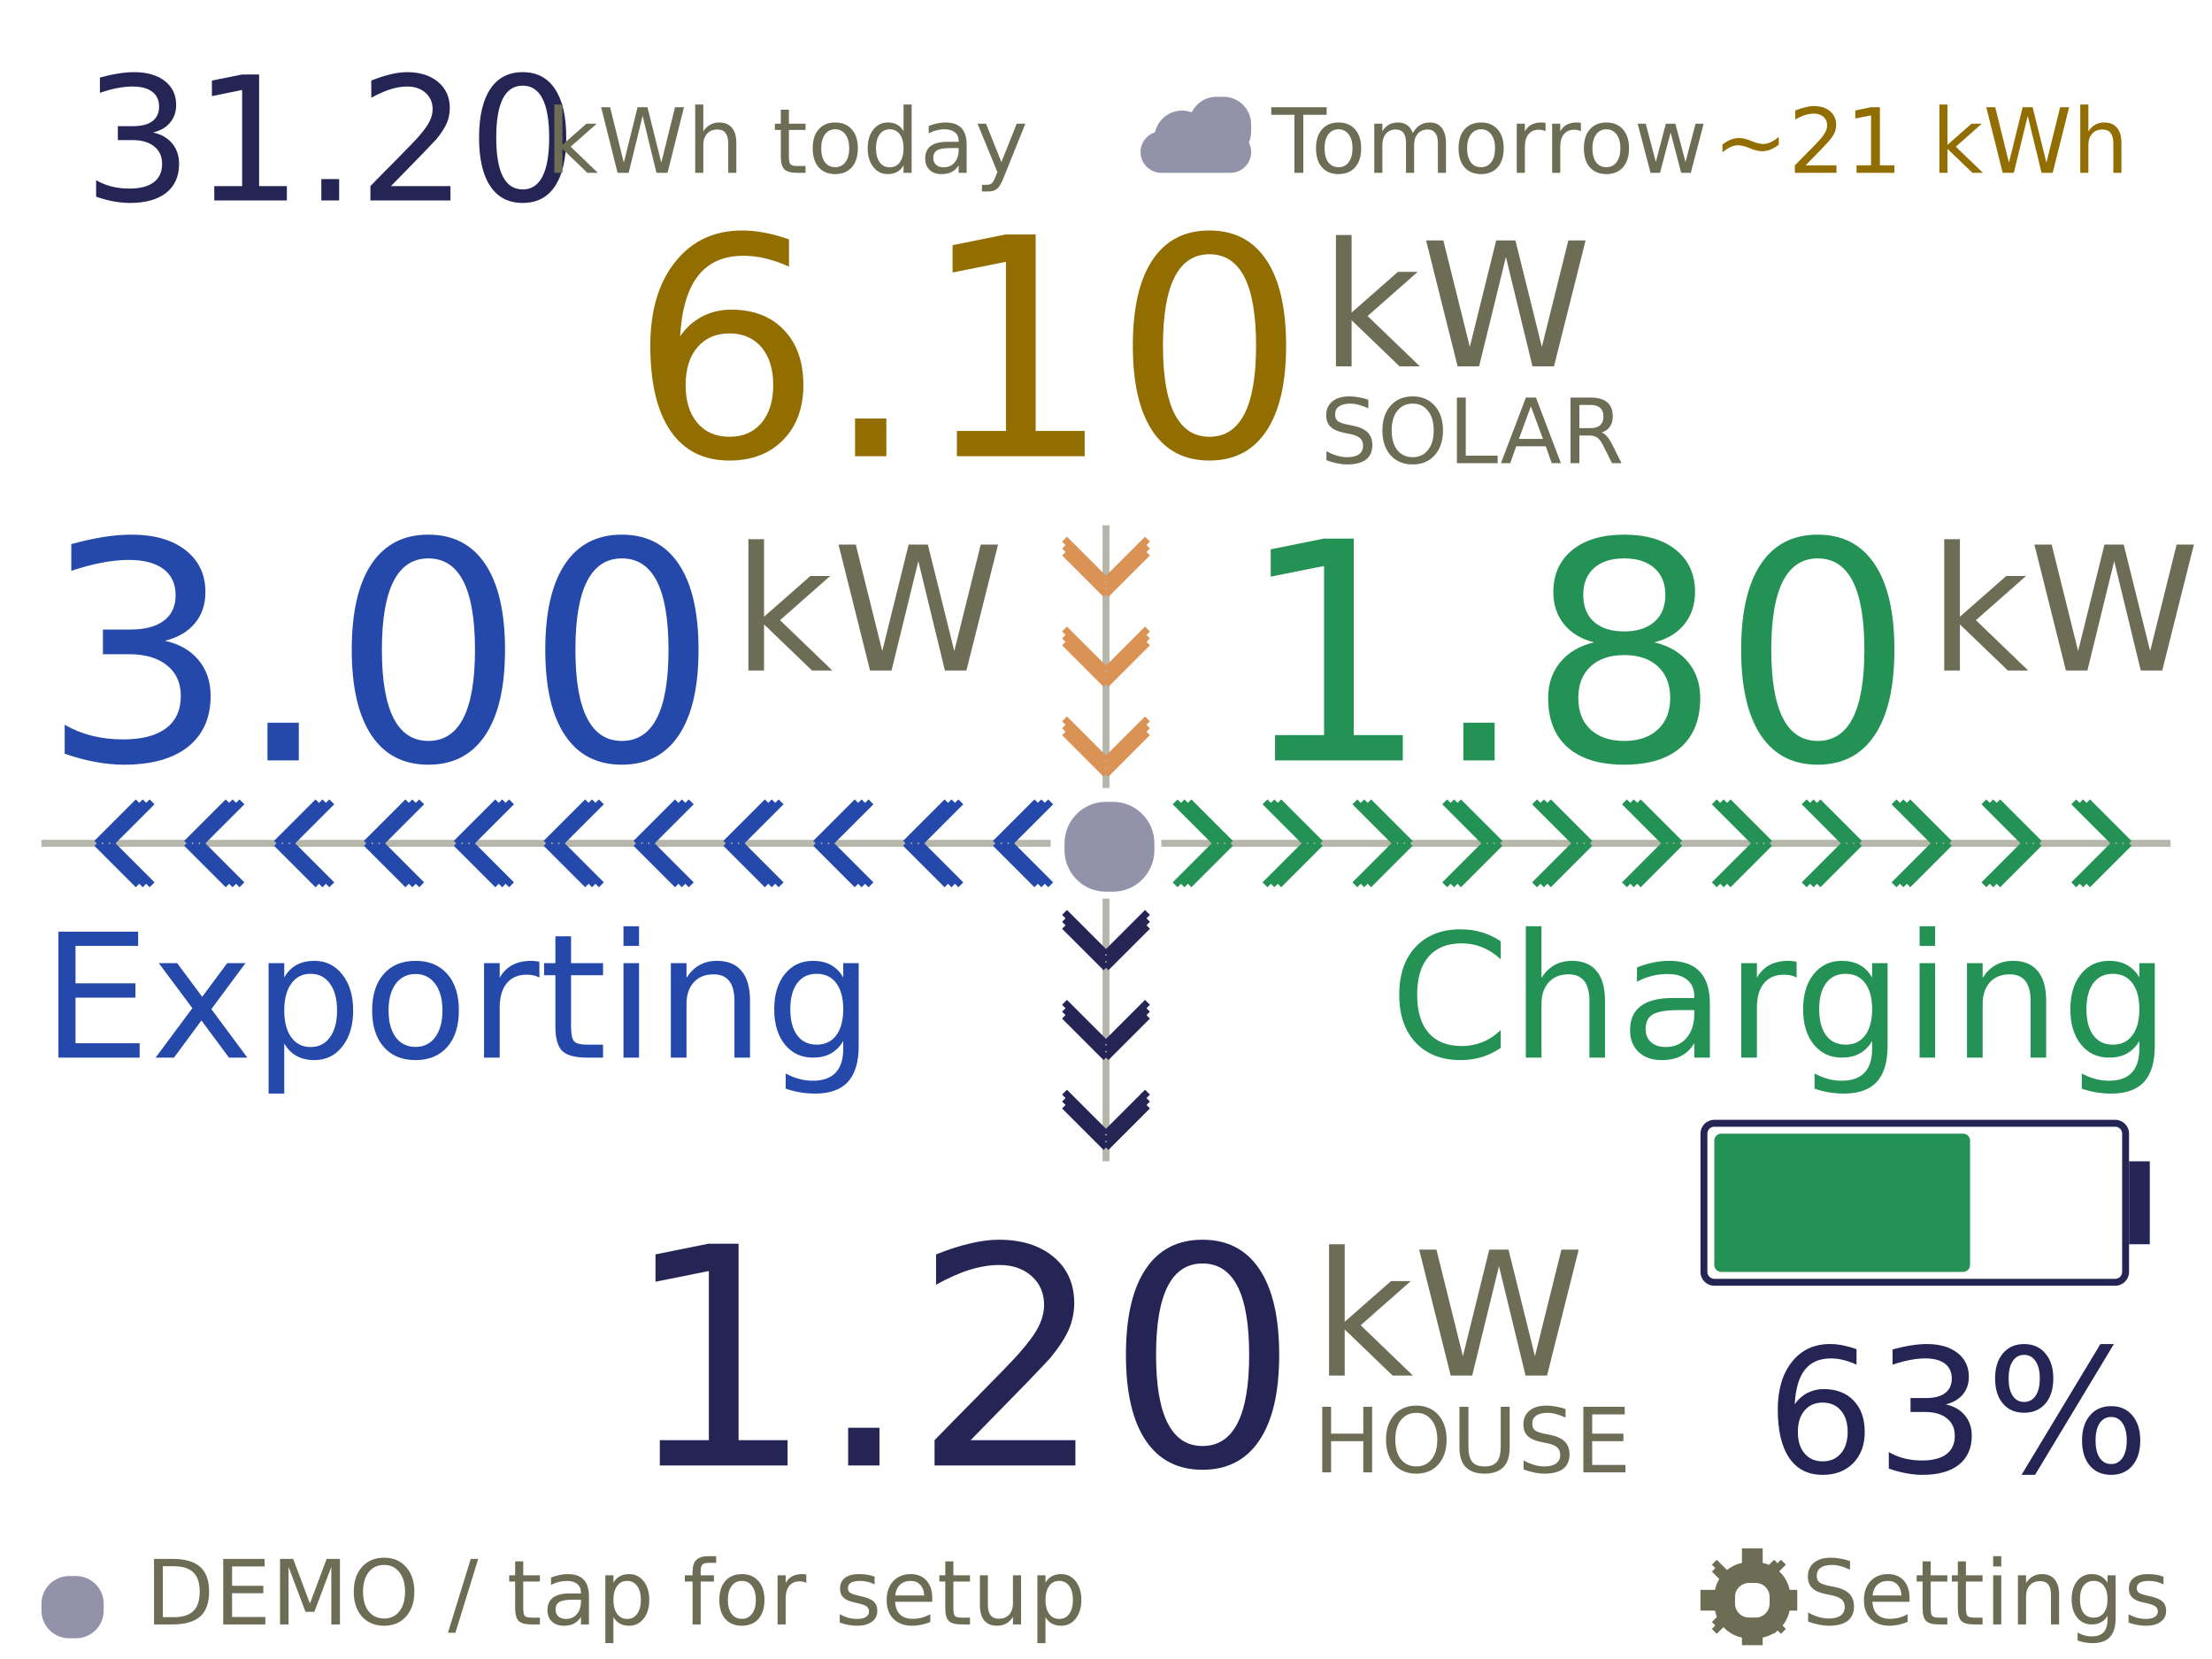
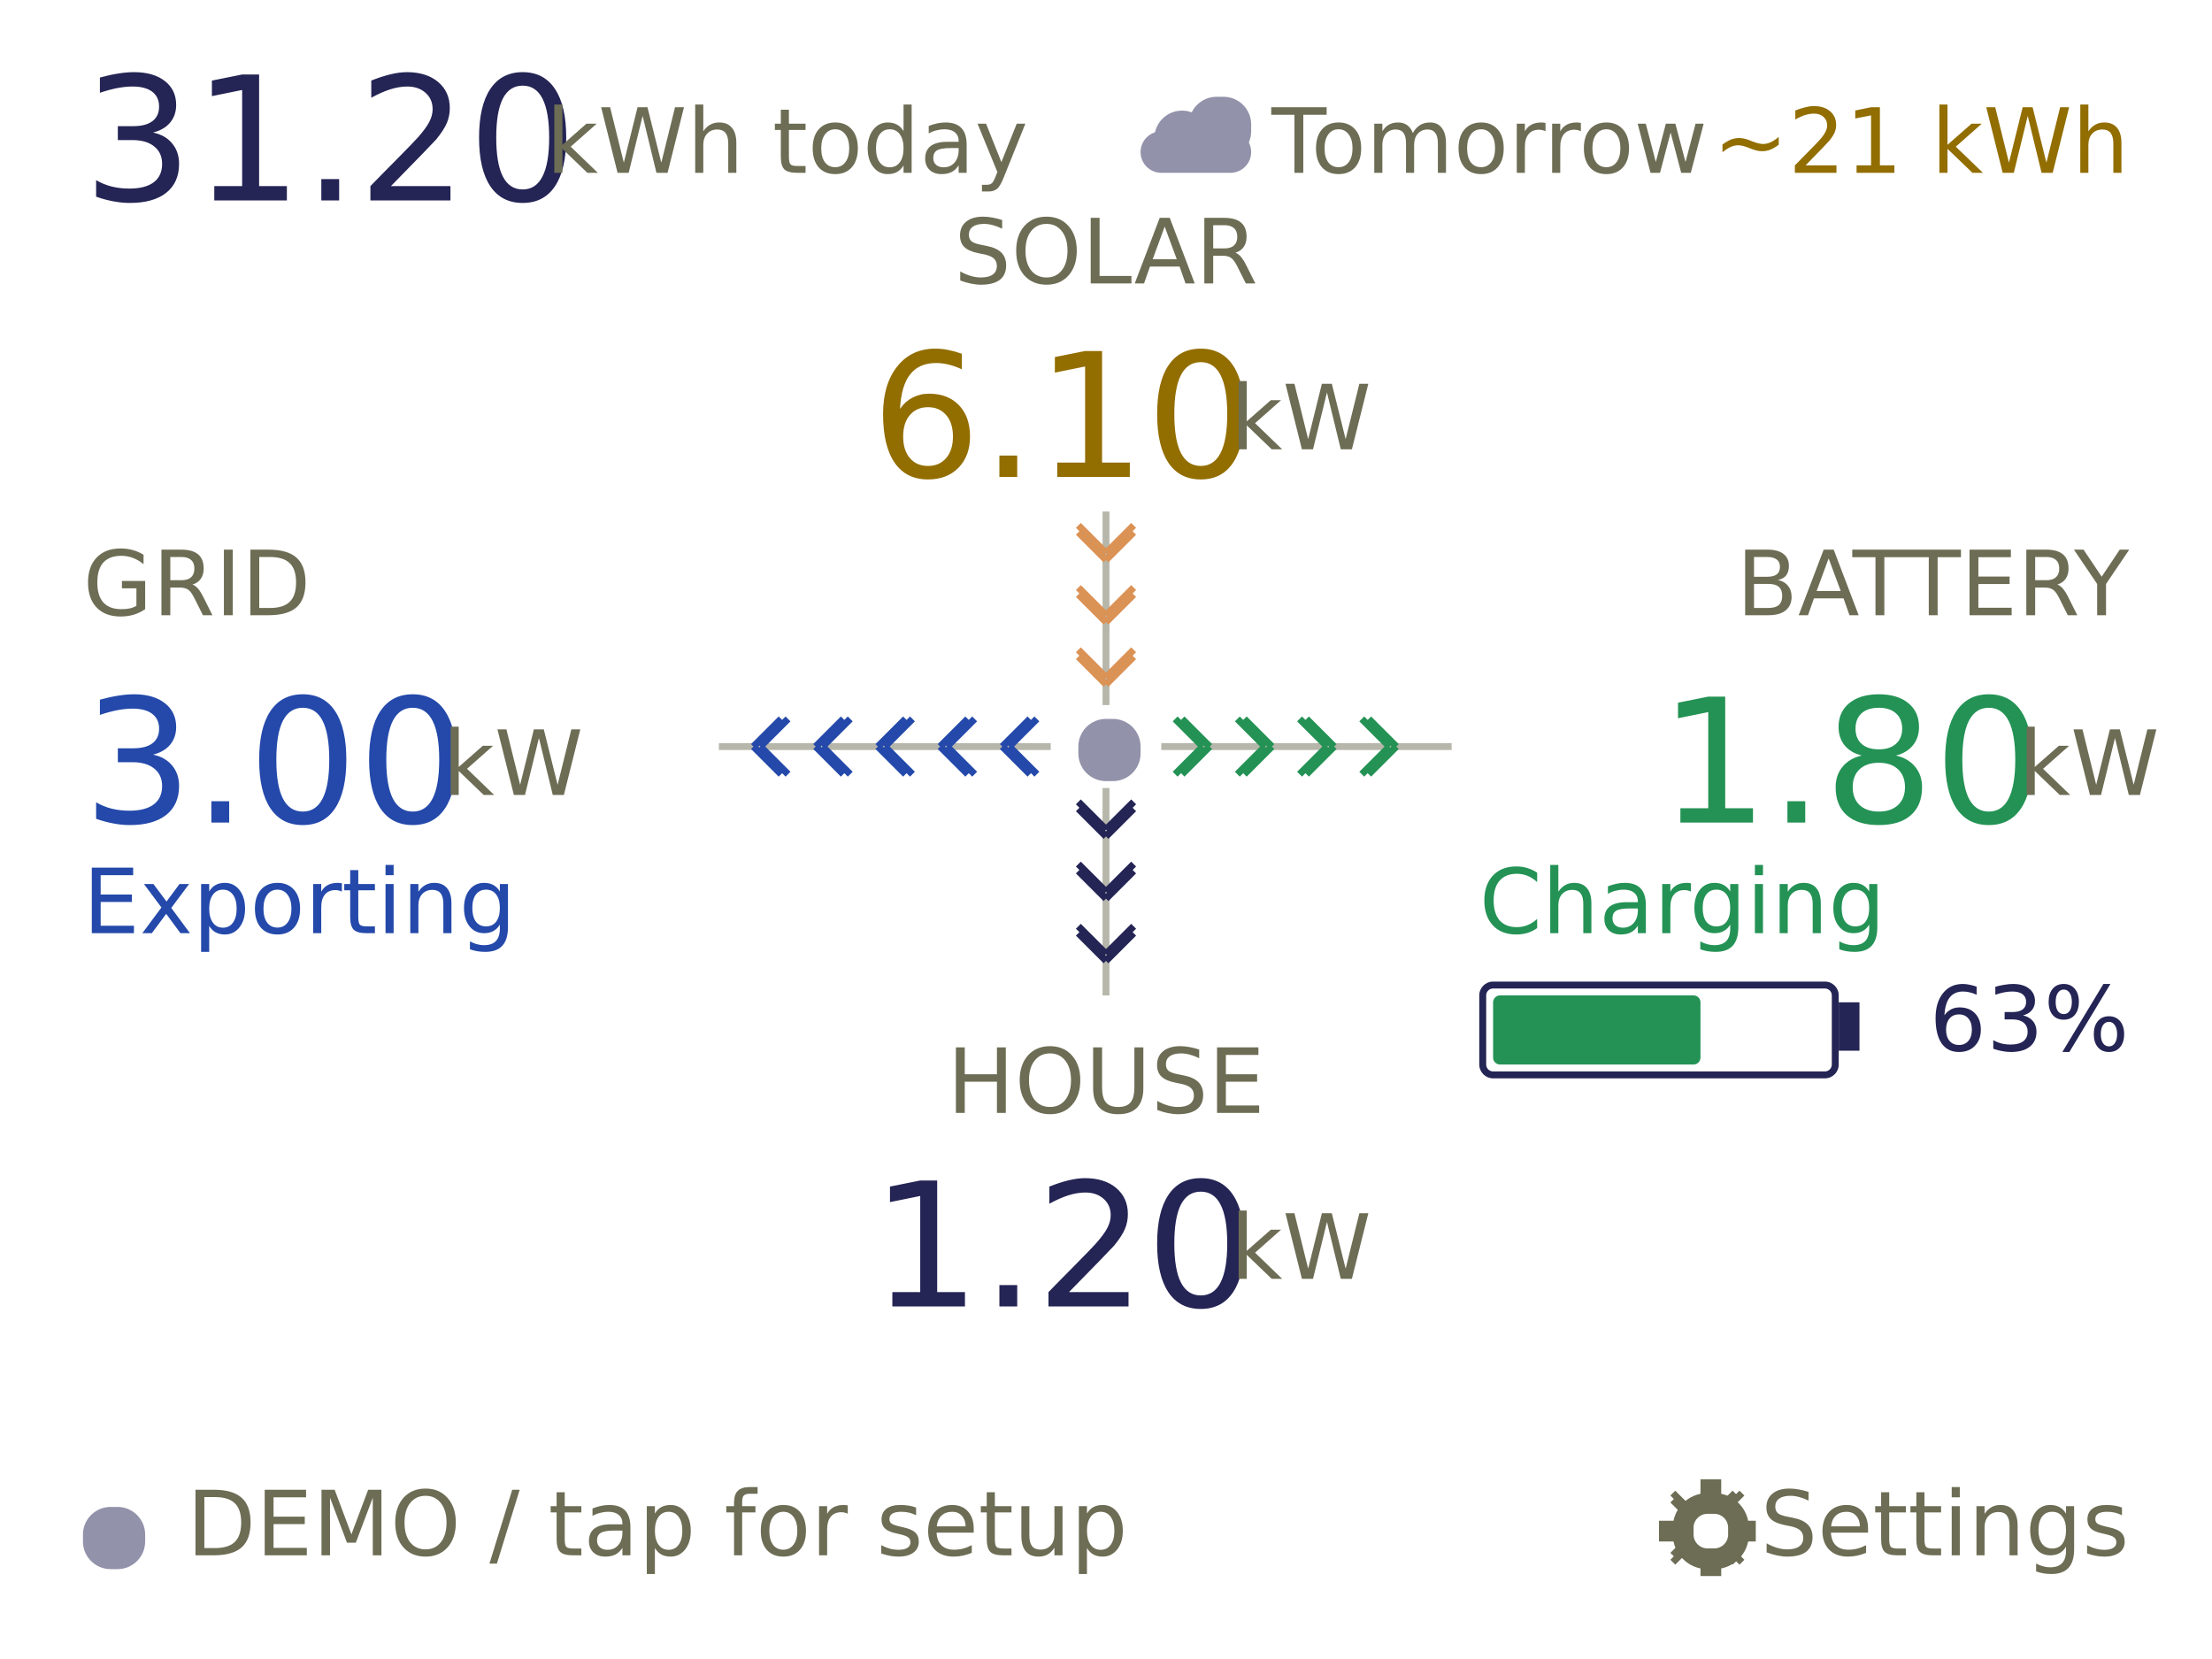
<svg xmlns="http://www.w3.org/2000/svg" width="960" height="720" viewBox="0 0 320 240">
  <style>text{font-family:DejaVu Sans,sans-serif}</style>
  <rect x="0" y="0" width="320" height="240" rx="0" fill="#ffffff" />
  <text x="12" y="29" font-size="25" text-anchor="start" fill="#242455">31.20</text>
  <text x="79" y="25" font-size="13" text-anchor="start" fill="#6d6d55">kWh today</text>
  <text x="308" y="25" font-size="13" text-anchor="end" fill="#926d00">~21 kWh</text>
  <text x="247" y="25" font-size="13" text-anchor="end" fill="#6d6d55">Tomorrow</text>
  <rect x="165" y="19" width="16" height="6" rx="3" fill="#9292aa" />
  <rect x="167" y="16" width="8" height="8" rx="4" fill="#9292aa" />
  <rect x="172" y="14" width="9" height="9" rx="4" fill="#9292aa" />
-   <text x="91" y="66" font-size="44" text-anchor="start" fill="#926d00">6.10</text>
-   <text x="191" y="53" font-size="25" text-anchor="start" fill="#6d6d55">kW</text>
-   <text x="191" y="67" font-size="13" text-anchor="start" fill="#6d6d55">SOLAR</text>
-   <text x="90" y="212" font-size="44" text-anchor="start" fill="#242455">1.20</text>
-   <text x="190" y="199" font-size="25" text-anchor="start" fill="#6d6d55">kW</text>
-   <text x="190" y="213" font-size="13" text-anchor="start" fill="#6d6d55">HOUSE</text>
-   <text x="6" y="110" font-size="44" text-anchor="start" fill="#2449aa">3.00</text>
-   <text x="106" y="97" font-size="25" text-anchor="start" fill="#6d6d55">kW</text>
-   <text x="179" y="110" font-size="44" text-anchor="start" fill="#249255">1.80</text>
-   <text x="279" y="97" font-size="25" text-anchor="start" fill="#6d6d55">kW</text>
-   <text x="6" y="153" font-size="25" text-anchor="start" fill="#2449aa">Exporting</text>
-   <text x="314" y="153" font-size="25" text-anchor="end" fill="#249255">Charging</text>
-   <rect x="246" y="162" width="62" height="24" rx="2" fill="#242455" />
-   <rect x="308" y="168" width="3" height="12" rx="0" fill="#242455" />
-   <rect x="247" y="163" width="60" height="22" rx="1" fill="#ffffff" />
-   <rect x="248" y="164" width="37" height="20" rx="1" fill="#249255" />
-   <text x="311" y="213" font-size="25" text-anchor="end" fill="#242455">63%</text>
-   <path d="M160 76 L160 114" fill="none" stroke="#b6b6aa" />
-   <path d="M154 80 L160 86" fill="none" stroke="#db9255" />
-   <path d="M166 80 L160 86" fill="none" stroke="#db9255" />
-   <path d="M154 79 L160 85" fill="none" stroke="#db9255" />
-   <path d="M166 79 L160 85" fill="none" stroke="#db9255" />
-   <path d="M154 78 L160 84" fill="none" stroke="#db9255" />
-   <path d="M166 78 L160 84" fill="none" stroke="#db9255" />
-   <path d="M154 93 L160 99" fill="none" stroke="#db9255" />
-   <path d="M166 93 L160 99" fill="none" stroke="#db9255" />
-   <path d="M154 92 L160 98" fill="none" stroke="#db9255" />
-   <path d="M166 92 L160 98" fill="none" stroke="#db9255" />
-   <path d="M154 91 L160 97" fill="none" stroke="#db9255" />
-   <path d="M166 91 L160 97" fill="none" stroke="#db9255" />
-   <path d="M154 106 L160 112" fill="none" stroke="#db9255" />
-   <path d="M166 106 L160 112" fill="none" stroke="#db9255" />
-   <path d="M154 105 L160 111" fill="none" stroke="#db9255" />
-   <path d="M166 105 L160 111" fill="none" stroke="#db9255" />
-   <path d="M154 104 L160 110" fill="none" stroke="#db9255" />
-   <path d="M166 104 L160 110" fill="none" stroke="#db9255" />
-   <path d="M6 122 L152 122" fill="none" stroke="#b6b6aa" />
-   <path d="M20 116 L14 122" fill="none" stroke="#2449aa" />
-   <path d="M20 128 L14 122" fill="none" stroke="#2449aa" />
-   <path d="M21 116 L15 122" fill="none" stroke="#2449aa" />
-   <path d="M21 128 L15 122" fill="none" stroke="#2449aa" />
-   <path d="M22 116 L16 122" fill="none" stroke="#2449aa" />
-   <path d="M22 128 L16 122" fill="none" stroke="#2449aa" />
-   <path d="M33 116 L27 122" fill="none" stroke="#2449aa" />
-   <path d="M33 128 L27 122" fill="none" stroke="#2449aa" />
-   <path d="M34 116 L28 122" fill="none" stroke="#2449aa" />
-   <path d="M34 128 L28 122" fill="none" stroke="#2449aa" />
-   <path d="M35 116 L29 122" fill="none" stroke="#2449aa" />
-   <path d="M35 128 L29 122" fill="none" stroke="#2449aa" />
-   <path d="M46 116 L40 122" fill="none" stroke="#2449aa" />
-   <path d="M46 128 L40 122" fill="none" stroke="#2449aa" />
-   <path d="M47 116 L41 122" fill="none" stroke="#2449aa" />
-   <path d="M47 128 L41 122" fill="none" stroke="#2449aa" />
-   <path d="M48 116 L42 122" fill="none" stroke="#2449aa" />
-   <path d="M48 128 L42 122" fill="none" stroke="#2449aa" />
-   <path d="M59 116 L53 122" fill="none" stroke="#2449aa" />
-   <path d="M59 128 L53 122" fill="none" stroke="#2449aa" />
-   <path d="M60 116 L54 122" fill="none" stroke="#2449aa" />
-   <path d="M60 128 L54 122" fill="none" stroke="#2449aa" />
-   <path d="M61 116 L55 122" fill="none" stroke="#2449aa" />
-   <path d="M61 128 L55 122" fill="none" stroke="#2449aa" />
-   <path d="M72 116 L66 122" fill="none" stroke="#2449aa" />
-   <path d="M72 128 L66 122" fill="none" stroke="#2449aa" />
-   <path d="M73 116 L67 122" fill="none" stroke="#2449aa" />
-   <path d="M73 128 L67 122" fill="none" stroke="#2449aa" />
-   <path d="M74 116 L68 122" fill="none" stroke="#2449aa" />
-   <path d="M74 128 L68 122" fill="none" stroke="#2449aa" />
-   <path d="M85 116 L79 122" fill="none" stroke="#2449aa" />
-   <path d="M85 128 L79 122" fill="none" stroke="#2449aa" />
-   <path d="M86 116 L80 122" fill="none" stroke="#2449aa" />
-   <path d="M86 128 L80 122" fill="none" stroke="#2449aa" />
-   <path d="M87 116 L81 122" fill="none" stroke="#2449aa" />
-   <path d="M87 128 L81 122" fill="none" stroke="#2449aa" />
-   <path d="M98 116 L92 122" fill="none" stroke="#2449aa" />
-   <path d="M98 128 L92 122" fill="none" stroke="#2449aa" />
-   <path d="M99 116 L93 122" fill="none" stroke="#2449aa" />
-   <path d="M99 128 L93 122" fill="none" stroke="#2449aa" />
-   <path d="M100 116 L94 122" fill="none" stroke="#2449aa" />
-   <path d="M100 128 L94 122" fill="none" stroke="#2449aa" />
-   <path d="M111 116 L105 122" fill="none" stroke="#2449aa" />
-   <path d="M111 128 L105 122" fill="none" stroke="#2449aa" />
-   <path d="M112 116 L106 122" fill="none" stroke="#2449aa" />
-   <path d="M112 128 L106 122" fill="none" stroke="#2449aa" />
-   <path d="M113 116 L107 122" fill="none" stroke="#2449aa" />
-   <path d="M113 128 L107 122" fill="none" stroke="#2449aa" />
-   <path d="M124 116 L118 122" fill="none" stroke="#2449aa" />
-   <path d="M124 128 L118 122" fill="none" stroke="#2449aa" />
-   <path d="M125 116 L119 122" fill="none" stroke="#2449aa" />
-   <path d="M125 128 L119 122" fill="none" stroke="#2449aa" />
-   <path d="M126 116 L120 122" fill="none" stroke="#2449aa" />
-   <path d="M126 128 L120 122" fill="none" stroke="#2449aa" />
-   <path d="M137 116 L131 122" fill="none" stroke="#2449aa" />
-   <path d="M137 128 L131 122" fill="none" stroke="#2449aa" />
-   <path d="M138 116 L132 122" fill="none" stroke="#2449aa" />
-   <path d="M138 128 L132 122" fill="none" stroke="#2449aa" />
-   <path d="M139 116 L133 122" fill="none" stroke="#2449aa" />
-   <path d="M139 128 L133 122" fill="none" stroke="#2449aa" />
-   <path d="M150 116 L144 122" fill="none" stroke="#2449aa" />
-   <path d="M150 128 L144 122" fill="none" stroke="#2449aa" />
-   <path d="M151 116 L145 122" fill="none" stroke="#2449aa" />
-   <path d="M151 128 L145 122" fill="none" stroke="#2449aa" />
-   <path d="M152 116 L146 122" fill="none" stroke="#2449aa" />
-   <path d="M152 128 L146 122" fill="none" stroke="#2449aa" />
-   <path d="M168 122 L314 122" fill="none" stroke="#b6b6aa" />
-   <path d="M172 116 L178 122" fill="none" stroke="#249255" />
-   <path d="M172 128 L178 122" fill="none" stroke="#249255" />
-   <path d="M171 116 L177 122" fill="none" stroke="#249255" />
-   <path d="M171 128 L177 122" fill="none" stroke="#249255" />
-   <path d="M170 116 L176 122" fill="none" stroke="#249255" />
-   <path d="M170 128 L176 122" fill="none" stroke="#249255" />
-   <path d="M185 116 L191 122" fill="none" stroke="#249255" />
-   <path d="M185 128 L191 122" fill="none" stroke="#249255" />
-   <path d="M184 116 L190 122" fill="none" stroke="#249255" />
-   <path d="M184 128 L190 122" fill="none" stroke="#249255" />
-   <path d="M183 116 L189 122" fill="none" stroke="#249255" />
-   <path d="M183 128 L189 122" fill="none" stroke="#249255" />
-   <path d="M198 116 L204 122" fill="none" stroke="#249255" />
-   <path d="M198 128 L204 122" fill="none" stroke="#249255" />
-   <path d="M197 116 L203 122" fill="none" stroke="#249255" />
-   <path d="M197 128 L203 122" fill="none" stroke="#249255" />
-   <path d="M196 116 L202 122" fill="none" stroke="#249255" />
-   <path d="M196 128 L202 122" fill="none" stroke="#249255" />
-   <path d="M211 116 L217 122" fill="none" stroke="#249255" />
-   <path d="M211 128 L217 122" fill="none" stroke="#249255" />
-   <path d="M210 116 L216 122" fill="none" stroke="#249255" />
-   <path d="M210 128 L216 122" fill="none" stroke="#249255" />
-   <path d="M209 116 L215 122" fill="none" stroke="#249255" />
-   <path d="M209 128 L215 122" fill="none" stroke="#249255" />
-   <path d="M224 116 L230 122" fill="none" stroke="#249255" />
-   <path d="M224 128 L230 122" fill="none" stroke="#249255" />
-   <path d="M223 116 L229 122" fill="none" stroke="#249255" />
-   <path d="M223 128 L229 122" fill="none" stroke="#249255" />
-   <path d="M222 116 L228 122" fill="none" stroke="#249255" />
-   <path d="M222 128 L228 122" fill="none" stroke="#249255" />
-   <path d="M237 116 L243 122" fill="none" stroke="#249255" />
-   <path d="M237 128 L243 122" fill="none" stroke="#249255" />
-   <path d="M236 116 L242 122" fill="none" stroke="#249255" />
-   <path d="M236 128 L242 122" fill="none" stroke="#249255" />
-   <path d="M235 116 L241 122" fill="none" stroke="#249255" />
-   <path d="M235 128 L241 122" fill="none" stroke="#249255" />
-   <path d="M250 116 L256 122" fill="none" stroke="#249255" />
-   <path d="M250 128 L256 122" fill="none" stroke="#249255" />
-   <path d="M249 116 L255 122" fill="none" stroke="#249255" />
-   <path d="M249 128 L255 122" fill="none" stroke="#249255" />
-   <path d="M248 116 L254 122" fill="none" stroke="#249255" />
-   <path d="M248 128 L254 122" fill="none" stroke="#249255" />
-   <path d="M263 116 L269 122" fill="none" stroke="#249255" />
-   <path d="M263 128 L269 122" fill="none" stroke="#249255" />
-   <path d="M262 116 L268 122" fill="none" stroke="#249255" />
-   <path d="M262 128 L268 122" fill="none" stroke="#249255" />
-   <path d="M261 116 L267 122" fill="none" stroke="#249255" />
-   <path d="M261 128 L267 122" fill="none" stroke="#249255" />
-   <path d="M276 116 L282 122" fill="none" stroke="#249255" />
-   <path d="M276 128 L282 122" fill="none" stroke="#249255" />
-   <path d="M275 116 L281 122" fill="none" stroke="#249255" />
-   <path d="M275 128 L281 122" fill="none" stroke="#249255" />
-   <path d="M274 116 L280 122" fill="none" stroke="#249255" />
-   <path d="M274 128 L280 122" fill="none" stroke="#249255" />
-   <path d="M289 116 L295 122" fill="none" stroke="#249255" />
-   <path d="M289 128 L295 122" fill="none" stroke="#249255" />
-   <path d="M288 116 L294 122" fill="none" stroke="#249255" />
-   <path d="M288 128 L294 122" fill="none" stroke="#249255" />
-   <path d="M287 116 L293 122" fill="none" stroke="#249255" />
-   <path d="M287 128 L293 122" fill="none" stroke="#249255" />
-   <path d="M302 116 L308 122" fill="none" stroke="#249255" />
-   <path d="M302 128 L308 122" fill="none" stroke="#249255" />
-   <path d="M301 116 L307 122" fill="none" stroke="#249255" />
-   <path d="M301 128 L307 122" fill="none" stroke="#249255" />
-   <path d="M300 116 L306 122" fill="none" stroke="#249255" />
-   <path d="M300 128 L306 122" fill="none" stroke="#249255" />
-   <path d="M160 130 L160 168" fill="none" stroke="#b6b6aa" />
-   <path d="M154 134 L160 140" fill="none" stroke="#242455" />
-   <path d="M166 134 L160 140" fill="none" stroke="#242455" />
-   <path d="M154 133 L160 139" fill="none" stroke="#242455" />
-   <path d="M166 133 L160 139" fill="none" stroke="#242455" />
-   <path d="M154 132 L160 138" fill="none" stroke="#242455" />
-   <path d="M166 132 L160 138" fill="none" stroke="#242455" />
-   <path d="M154 147 L160 153" fill="none" stroke="#242455" />
-   <path d="M166 147 L160 153" fill="none" stroke="#242455" />
-   <path d="M154 146 L160 152" fill="none" stroke="#242455" />
-   <path d="M166 146 L160 152" fill="none" stroke="#242455" />
-   <path d="M154 145 L160 151" fill="none" stroke="#242455" />
-   <path d="M166 145 L160 151" fill="none" stroke="#242455" />
-   <path d="M154 160 L160 166" fill="none" stroke="#242455" />
-   <path d="M166 160 L160 166" fill="none" stroke="#242455" />
-   <path d="M154 159 L160 165" fill="none" stroke="#242455" />
-   <path d="M166 159 L160 165" fill="none" stroke="#242455" />
-   <path d="M154 158 L160 164" fill="none" stroke="#242455" />
-   <path d="M166 158 L160 164" fill="none" stroke="#242455" />
-   <rect x="154" y="116" width="13" height="13" rx="6" fill="#9292aa" />
-   <rect x="6" y="228" width="9" height="9" rx="4" fill="#9292aa" />
-   <text x="21" y="235" font-size="13" text-anchor="start" fill="#6d6d55">DEMO / tap for setup</text>
-   <text x="314" y="235" font-size="13" text-anchor="end" fill="#6d6d55">Settings</text>
-   <rect x="252" y="224" width="3" height="14" rx="0" fill="#6d6d55" />
-   <rect x="246" y="230" width="14" height="3" rx="0" fill="#6d6d55" />
-   <path d="M248 226 L258 236" fill="none" stroke="#6d6d55" />
-   <path d="M248 227 L257 236" fill="none" stroke="#6d6d55" />
-   <path d="M248 236 L258 226" fill="none" stroke="#6d6d55" />
-   <path d="M248 235 L257 226" fill="none" stroke="#6d6d55" />
-   <rect x="248" y="226" width="11" height="11" rx="5" fill="#6d6d55" />
-   <rect x="251" y="229" width="5" height="5" rx="2" fill="#ffffff" />
+   <text x="160" y="41" font-size="13" text-anchor="middle" fill="#6d6d55">SOLAR</text>
+   <text x="126" y="69" font-size="25" text-anchor="start" fill="#926d00">6.10</text>
+   <text x="178" y="65" font-size="13" text-anchor="start" fill="#6d6d55">kW</text>
+   <text x="12" y="89" font-size="13" text-anchor="start" fill="#6d6d55">GRID</text>
+   <text x="12" y="119" font-size="25" text-anchor="start" fill="#2449aa">3.00</text>
+   <text x="64" y="115" font-size="13" text-anchor="start" fill="#6d6d55">kW</text>
+   <text x="308" y="89" font-size="13" text-anchor="end" fill="#6d6d55">BATTERY</text>
+   <text x="240" y="119" font-size="25" text-anchor="start" fill="#249255">1.80</text>
+   <text x="292" y="115" font-size="13" text-anchor="start" fill="#6d6d55">kW</text>
+   <text x="160" y="161" font-size="13" text-anchor="middle" fill="#6d6d55">HOUSE</text>
+   <text x="126" y="189" font-size="25" text-anchor="start" fill="#242455">1.20</text>
+   <text x="178" y="185" font-size="13" text-anchor="start" fill="#6d6d55">kW</text>
+   <text x="12" y="135" font-size="13" text-anchor="start" fill="#2449aa">Exporting</text>
+   <text x="214" y="135" font-size="13" text-anchor="start" fill="#249255">Charging</text>
+   <rect x="214" y="142" width="52" height="14" rx="2" fill="#242455" />
+   <rect x="266" y="145" width="3" height="7" rx="0" fill="#242455" />
+   <rect x="215" y="143" width="50" height="12" rx="1" fill="#ffffff" />
+   <rect x="216" y="144" width="30" height="10" rx="1" fill="#249255" />
+   <text x="308" y="152" font-size="13" text-anchor="end" fill="#242455">63%</text>
+   <path d="M160 74 L160 102" fill="none" stroke="#b6b6aa" />
+   <path d="M156 77 L160 81" fill="none" stroke="#db9255" />
+   <path d="M164 77 L160 81" fill="none" stroke="#db9255" />
+   <path d="M156 76 L160 80" fill="none" stroke="#db9255" />
+   <path d="M164 76 L160 80" fill="none" stroke="#db9255" />
+   <path d="M156 86 L160 90" fill="none" stroke="#db9255" />
+   <path d="M164 86 L160 90" fill="none" stroke="#db9255" />
+   <path d="M156 85 L160 89" fill="none" stroke="#db9255" />
+   <path d="M164 85 L160 89" fill="none" stroke="#db9255" />
+   <path d="M156 95 L160 99" fill="none" stroke="#db9255" />
+   <path d="M164 95 L160 99" fill="none" stroke="#db9255" />
+   <path d="M156 94 L160 98" fill="none" stroke="#db9255" />
+   <path d="M164 94 L160 98" fill="none" stroke="#db9255" />
+   <path d="M104 108 L152 108" fill="none" stroke="#b6b6aa" />
+   <path d="M113 104 L109 108" fill="none" stroke="#2449aa" />
+   <path d="M113 112 L109 108" fill="none" stroke="#2449aa" />
+   <path d="M114 104 L110 108" fill="none" stroke="#2449aa" />
+   <path d="M114 112 L110 108" fill="none" stroke="#2449aa" />
+   <path d="M122 104 L118 108" fill="none" stroke="#2449aa" />
+   <path d="M122 112 L118 108" fill="none" stroke="#2449aa" />
+   <path d="M123 104 L119 108" fill="none" stroke="#2449aa" />
+   <path d="M123 112 L119 108" fill="none" stroke="#2449aa" />
+   <path d="M131 104 L127 108" fill="none" stroke="#2449aa" />
+   <path d="M131 112 L127 108" fill="none" stroke="#2449aa" />
+   <path d="M132 104 L128 108" fill="none" stroke="#2449aa" />
+   <path d="M132 112 L128 108" fill="none" stroke="#2449aa" />
+   <path d="M140 104 L136 108" fill="none" stroke="#2449aa" />
+   <path d="M140 112 L136 108" fill="none" stroke="#2449aa" />
+   <path d="M141 104 L137 108" fill="none" stroke="#2449aa" />
+   <path d="M141 112 L137 108" fill="none" stroke="#2449aa" />
+   <path d="M149 104 L145 108" fill="none" stroke="#2449aa" />
+   <path d="M149 112 L145 108" fill="none" stroke="#2449aa" />
+   <path d="M150 104 L146 108" fill="none" stroke="#2449aa" />
+   <path d="M150 112 L146 108" fill="none" stroke="#2449aa" />
+   <path d="M168 108 L210 108" fill="none" stroke="#b6b6aa" />
+   <path d="M171 104 L175 108" fill="none" stroke="#249255" />
+   <path d="M171 112 L175 108" fill="none" stroke="#249255" />
+   <path d="M170 104 L174 108" fill="none" stroke="#249255" />
+   <path d="M170 112 L174 108" fill="none" stroke="#249255" />
+   <path d="M180 104 L184 108" fill="none" stroke="#249255" />
+   <path d="M180 112 L184 108" fill="none" stroke="#249255" />
+   <path d="M179 104 L183 108" fill="none" stroke="#249255" />
+   <path d="M179 112 L183 108" fill="none" stroke="#249255" />
+   <path d="M189 104 L193 108" fill="none" stroke="#249255" />
+   <path d="M189 112 L193 108" fill="none" stroke="#249255" />
+   <path d="M188 104 L192 108" fill="none" stroke="#249255" />
+   <path d="M188 112 L192 108" fill="none" stroke="#249255" />
+   <path d="M198 104 L202 108" fill="none" stroke="#249255" />
+   <path d="M198 112 L202 108" fill="none" stroke="#249255" />
+   <path d="M197 104 L201 108" fill="none" stroke="#249255" />
+   <path d="M197 112 L201 108" fill="none" stroke="#249255" />
+   <path d="M160 114 L160 144" fill="none" stroke="#b6b6aa" />
+   <path d="M156 117 L160 121" fill="none" stroke="#242455" />
+   <path d="M164 117 L160 121" fill="none" stroke="#242455" />
+   <path d="M156 116 L160 120" fill="none" stroke="#242455" />
+   <path d="M164 116 L160 120" fill="none" stroke="#242455" />
+   <path d="M156 126 L160 130" fill="none" stroke="#242455" />
+   <path d="M164 126 L160 130" fill="none" stroke="#242455" />
+   <path d="M156 125 L160 129" fill="none" stroke="#242455" />
+   <path d="M164 125 L160 129" fill="none" stroke="#242455" />
+   <path d="M156 135 L160 139" fill="none" stroke="#242455" />
+   <path d="M164 135 L160 139" fill="none" stroke="#242455" />
+   <path d="M156 134 L160 138" fill="none" stroke="#242455" />
+   <path d="M164 134 L160 138" fill="none" stroke="#242455" />
+   <rect x="156" y="104" width="9" height="9" rx="4" fill="#9292aa" />
+   <rect x="12" y="218" width="9" height="9" rx="4" fill="#9292aa" />
+   <text x="27" y="225" font-size="13" text-anchor="start" fill="#6d6d55">DEMO / tap for setup</text>
+   <text x="308" y="225" font-size="13" text-anchor="end" fill="#6d6d55">Settings</text>
+   <rect x="246" y="214" width="3" height="14" rx="0" fill="#6d6d55" />
+   <rect x="240" y="220" width="14" height="3" rx="0" fill="#6d6d55" />
+   <path d="M242 216 L252 226" fill="none" stroke="#6d6d55" />
+   <path d="M242 217 L251 226" fill="none" stroke="#6d6d55" />
+   <path d="M242 226 L252 216" fill="none" stroke="#6d6d55" />
+   <path d="M242 225 L251 216" fill="none" stroke="#6d6d55" />
+   <rect x="242" y="216" width="11" height="11" rx="5" fill="#6d6d55" />
+   <rect x="245" y="219" width="5" height="5" rx="2" fill="#ffffff" />
</svg>
